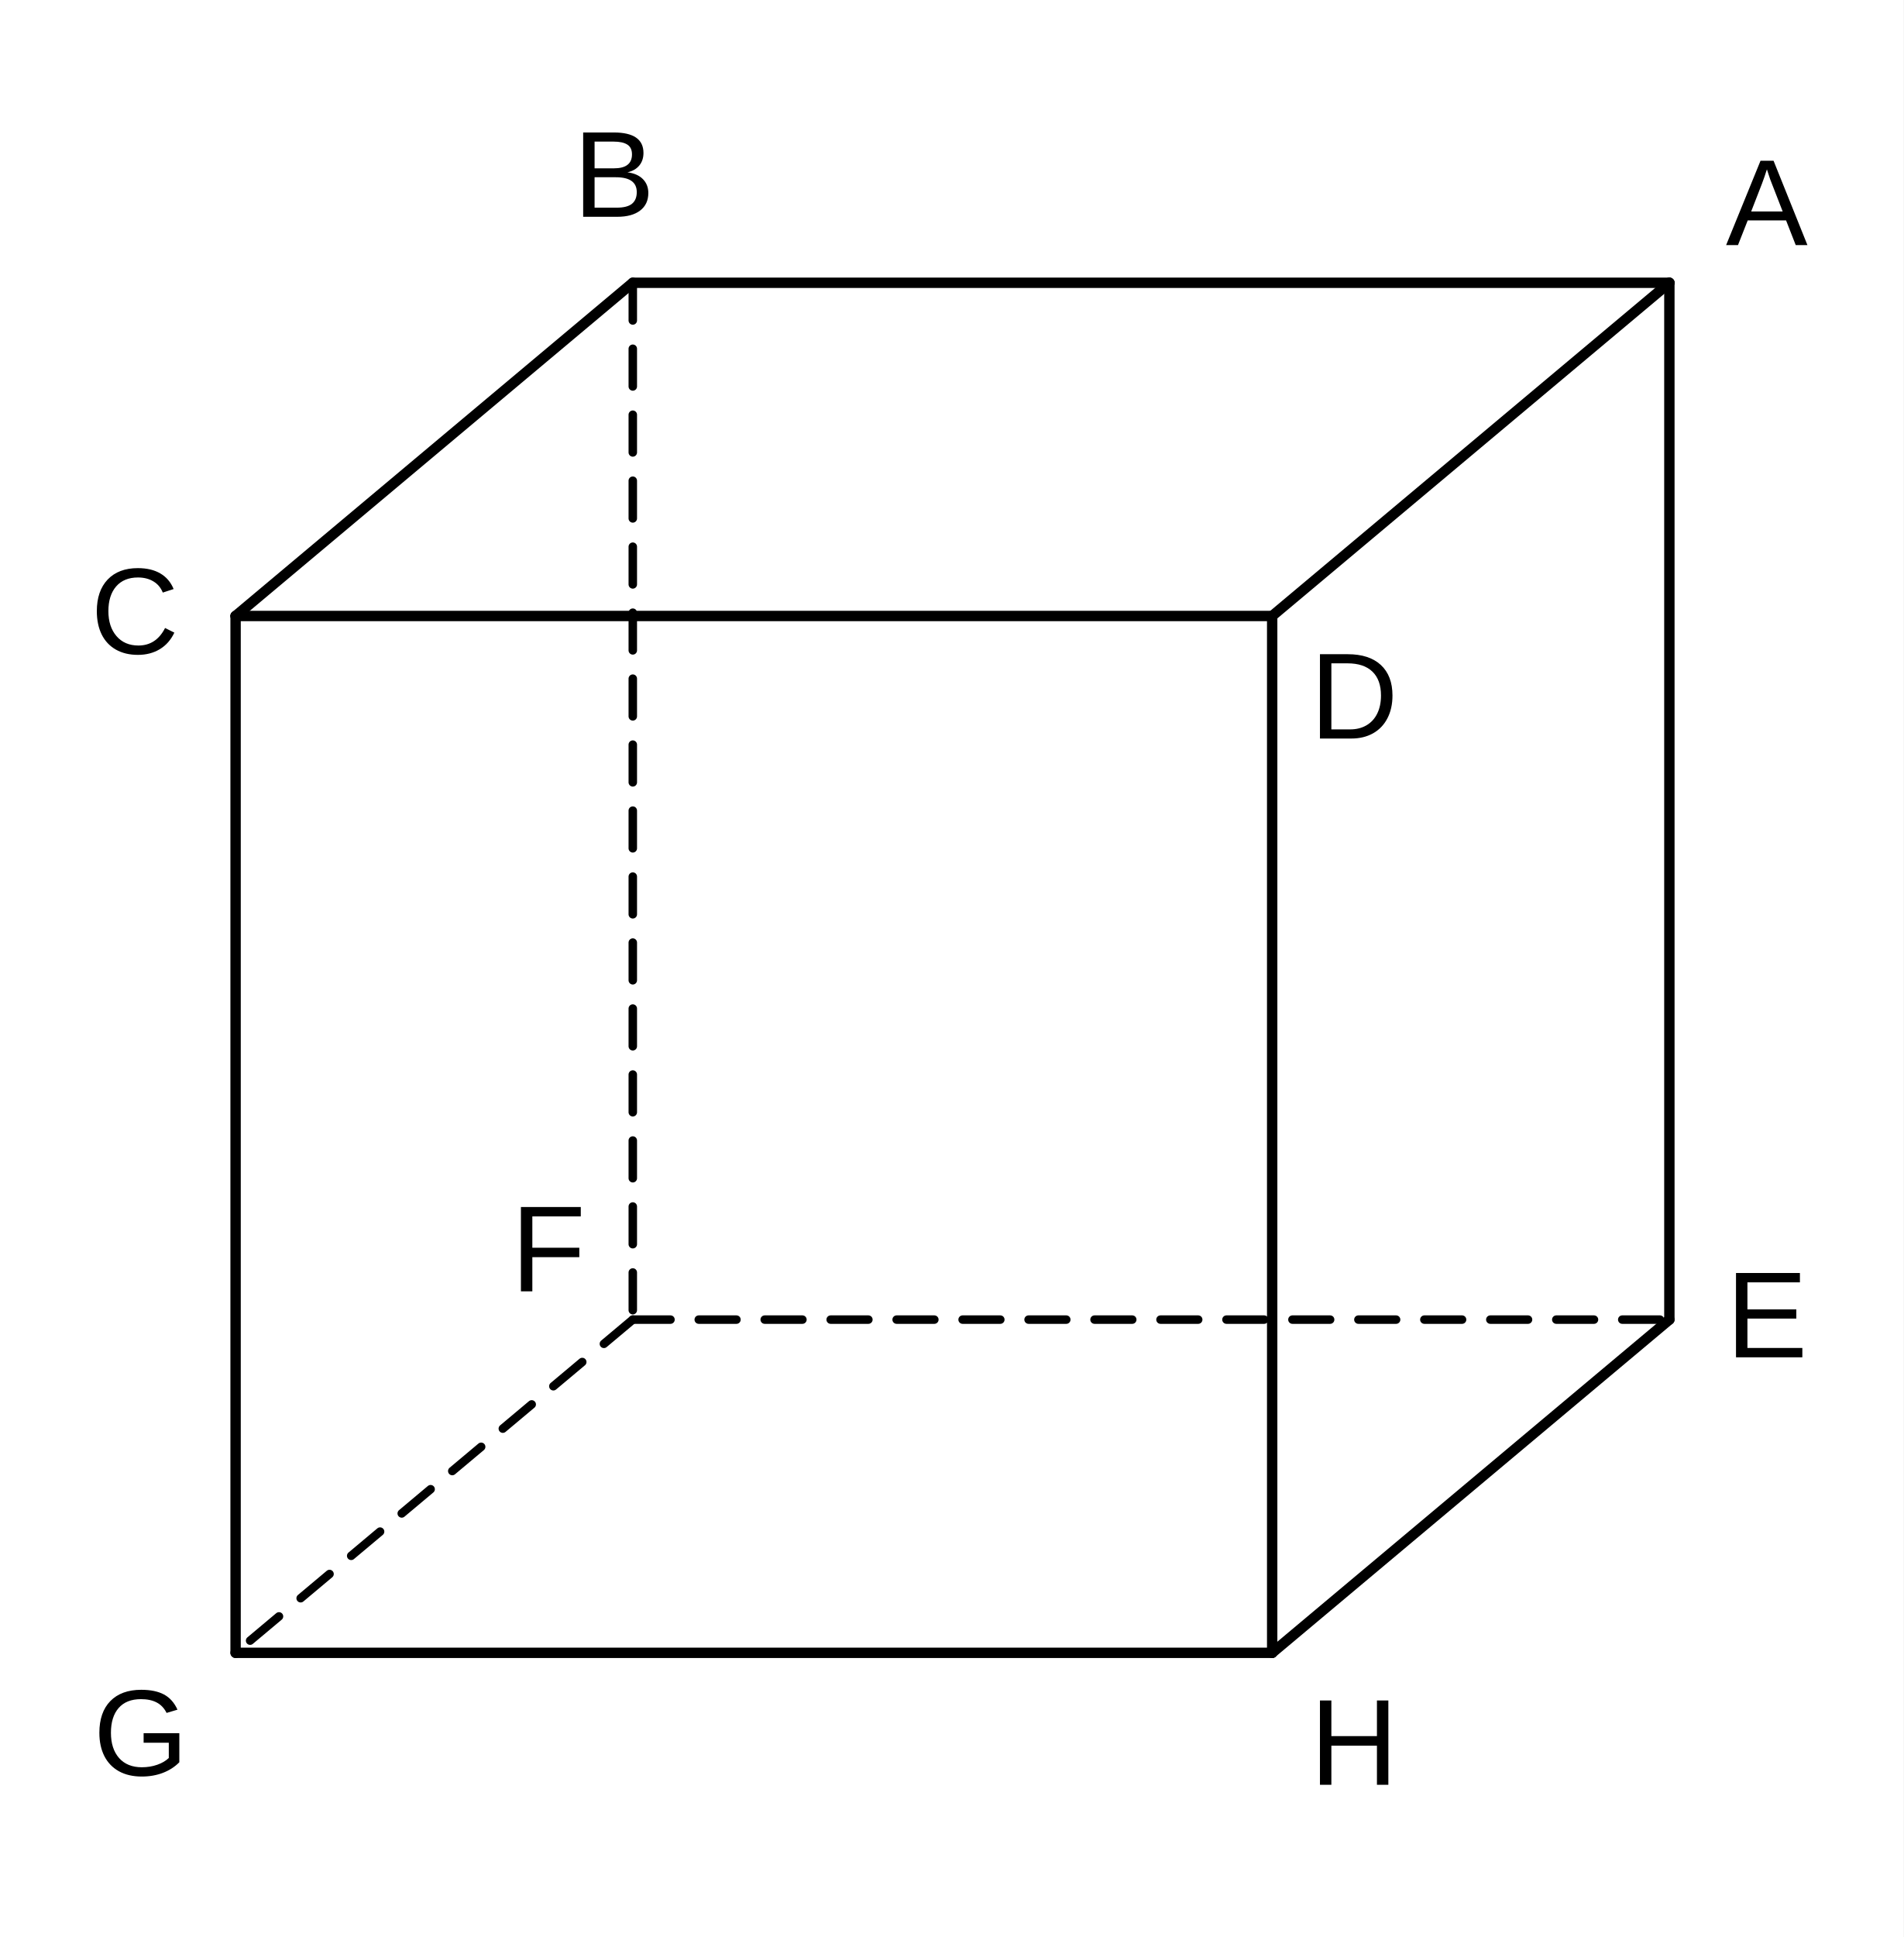
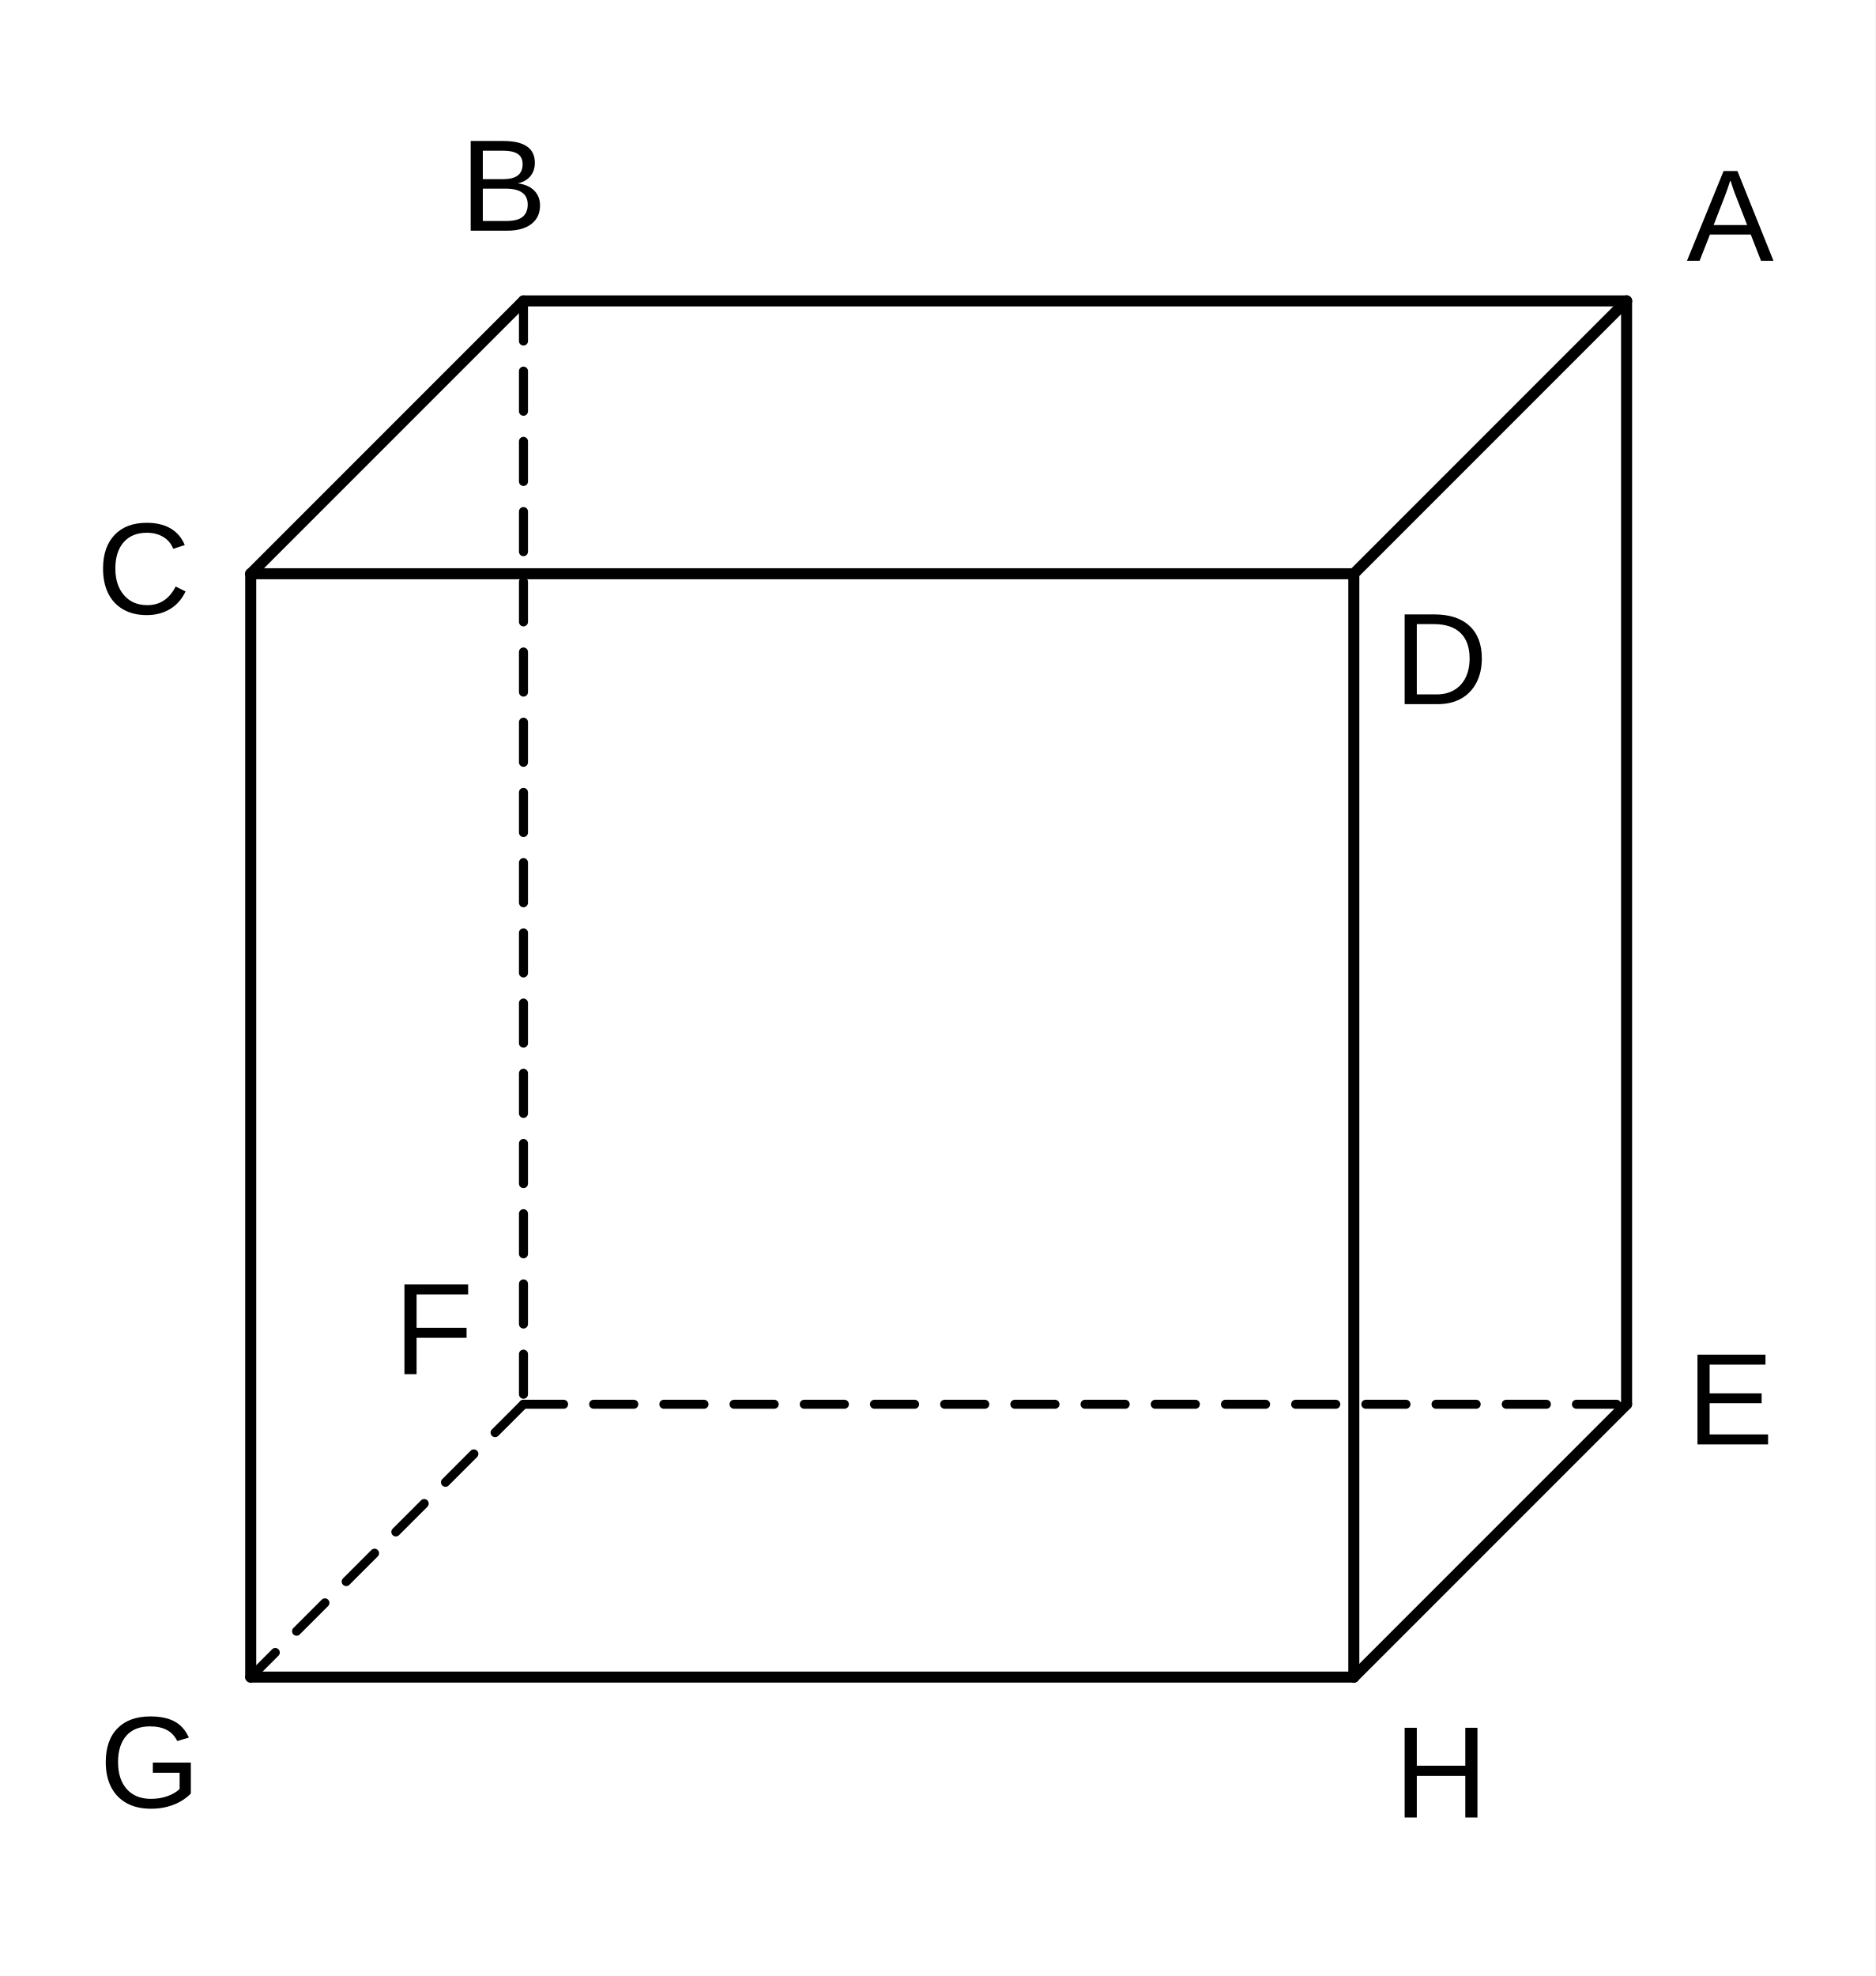
- <svg xmlns="http://www.w3.org/2000/svg" viewBox="0 0 404 411" font-family="Arial, Helvetica, 'Liberation Sans', sans-serif">
+ <svg xmlns="http://www.w3.org/2000/svg" viewBox="0 0 374 394" font-family="Arial, Helvetica, 'Liberation Sans', sans-serif">
  <rect width="100%" height="100%" fill="#fff" />
-   <line x1="134.3" y1="60.0" x2="134.3" y2="280.0" stroke="#000" stroke-width="1.8" stroke-dasharray="8 6" stroke-linecap="round" />
-   <line x1="134.3" y1="280.0" x2="354.3" y2="280.0" stroke="#000" stroke-width="1.8" stroke-dasharray="8 6" stroke-linecap="round" />
-   <line x1="134.3" y1="280.0" x2="50.0" y2="350.7" stroke="#000" stroke-width="1.8" stroke-dasharray="8 6" stroke-linecap="round" />
-   <line x1="50.0" y1="130.7" x2="270.0" y2="130.7" stroke="#000" stroke-width="2.2" stroke-linecap="round" />
-   <line x1="270.0" y1="130.7" x2="270.0" y2="350.7" stroke="#000" stroke-width="2.2" stroke-linecap="round" />
-   <line x1="270.0" y1="350.7" x2="50.0" y2="350.7" stroke="#000" stroke-width="2.2" stroke-linecap="round" />
-   <line x1="50.0" y1="350.7" x2="50.0" y2="130.7" stroke="#000" stroke-width="2.2" stroke-linecap="round" />
-   <line x1="134.3" y1="60.0" x2="354.3" y2="60.0" stroke="#000" stroke-width="2.2" stroke-linecap="round" />
-   <line x1="354.3" y1="60.0" x2="354.3" y2="280.0" stroke="#000" stroke-width="2.2" stroke-linecap="round" />
-   <line x1="50.0" y1="130.7" x2="134.3" y2="60.0" stroke="#000" stroke-width="2.2" stroke-linecap="round" />
-   <line x1="270.0" y1="130.7" x2="354.3" y2="60.0" stroke="#000" stroke-width="2.2" stroke-linecap="round" />
-   <line x1="270.0" y1="350.7" x2="354.3" y2="280.0" stroke="#000" stroke-width="2.2" stroke-linecap="round" />
-   <text x="366.3" y="52.0" text-anchor="start" font-size="26">A</text>
-   <text x="130.3" y="46.0" text-anchor="middle" font-size="26">B</text>
-   <text x="38.0" y="138.7" text-anchor="end" font-size="26">C</text>
-   <text x="278.0" y="156.7" text-anchor="start" font-size="26">D</text>
-   <text x="366.3" y="288.0" text-anchor="start" font-size="26">E</text>
-   <text x="124.3" y="274.0" text-anchor="end" font-size="26">F</text>
-   <text x="40.0" y="376.7" text-anchor="end" font-size="26">G</text>
-   <text x="278.0" y="378.7" text-anchor="start" font-size="26">H</text>
+   <line x1="104.4" y1="60.0" x2="104.4" y2="280.0" stroke="#000" stroke-width="1.8" stroke-dasharray="8 6" stroke-linecap="round" />
+   <line x1="104.4" y1="280.0" x2="324.4" y2="280.0" stroke="#000" stroke-width="1.8" stroke-dasharray="8 6" stroke-linecap="round" />
+   <line x1="104.4" y1="280.0" x2="50.0" y2="334.4" stroke="#000" stroke-width="1.8" stroke-dasharray="8 6" stroke-linecap="round" />
+   <line x1="50.0" y1="114.4" x2="270.0" y2="114.4" stroke="#000" stroke-width="2.2" stroke-linecap="round" />
+   <line x1="270.0" y1="114.4" x2="270.0" y2="334.4" stroke="#000" stroke-width="2.2" stroke-linecap="round" />
+   <line x1="270.0" y1="334.4" x2="50.0" y2="334.4" stroke="#000" stroke-width="2.2" stroke-linecap="round" />
+   <line x1="50.0" y1="334.4" x2="50.0" y2="114.4" stroke="#000" stroke-width="2.2" stroke-linecap="round" />
+   <line x1="104.4" y1="60.0" x2="324.4" y2="60.0" stroke="#000" stroke-width="2.2" stroke-linecap="round" />
+   <line x1="324.4" y1="60.0" x2="324.4" y2="280.0" stroke="#000" stroke-width="2.2" stroke-linecap="round" />
+   <line x1="50.0" y1="114.4" x2="104.4" y2="60.0" stroke="#000" stroke-width="2.2" stroke-linecap="round" />
+   <line x1="270.0" y1="114.4" x2="324.4" y2="60.0" stroke="#000" stroke-width="2.2" stroke-linecap="round" />
+   <line x1="270.0" y1="334.4" x2="324.4" y2="280.0" stroke="#000" stroke-width="2.2" stroke-linecap="round" />
+   <text x="336.4" y="52.0" text-anchor="start" font-size="26">A</text>
+   <text x="100.4" y="46.0" text-anchor="middle" font-size="26">B</text>
+   <text x="38.0" y="122.4" text-anchor="end" font-size="26">C</text>
+   <text x="278.0" y="140.4" text-anchor="start" font-size="26">D</text>
+   <text x="336.4" y="288.0" text-anchor="start" font-size="26">E</text>
+   <text x="94.4" y="274.0" text-anchor="end" font-size="26">F</text>
+   <text x="40.0" y="360.4" text-anchor="end" font-size="26">G</text>
+   <text x="278.0" y="362.4" text-anchor="start" font-size="26">H</text>
</svg>
